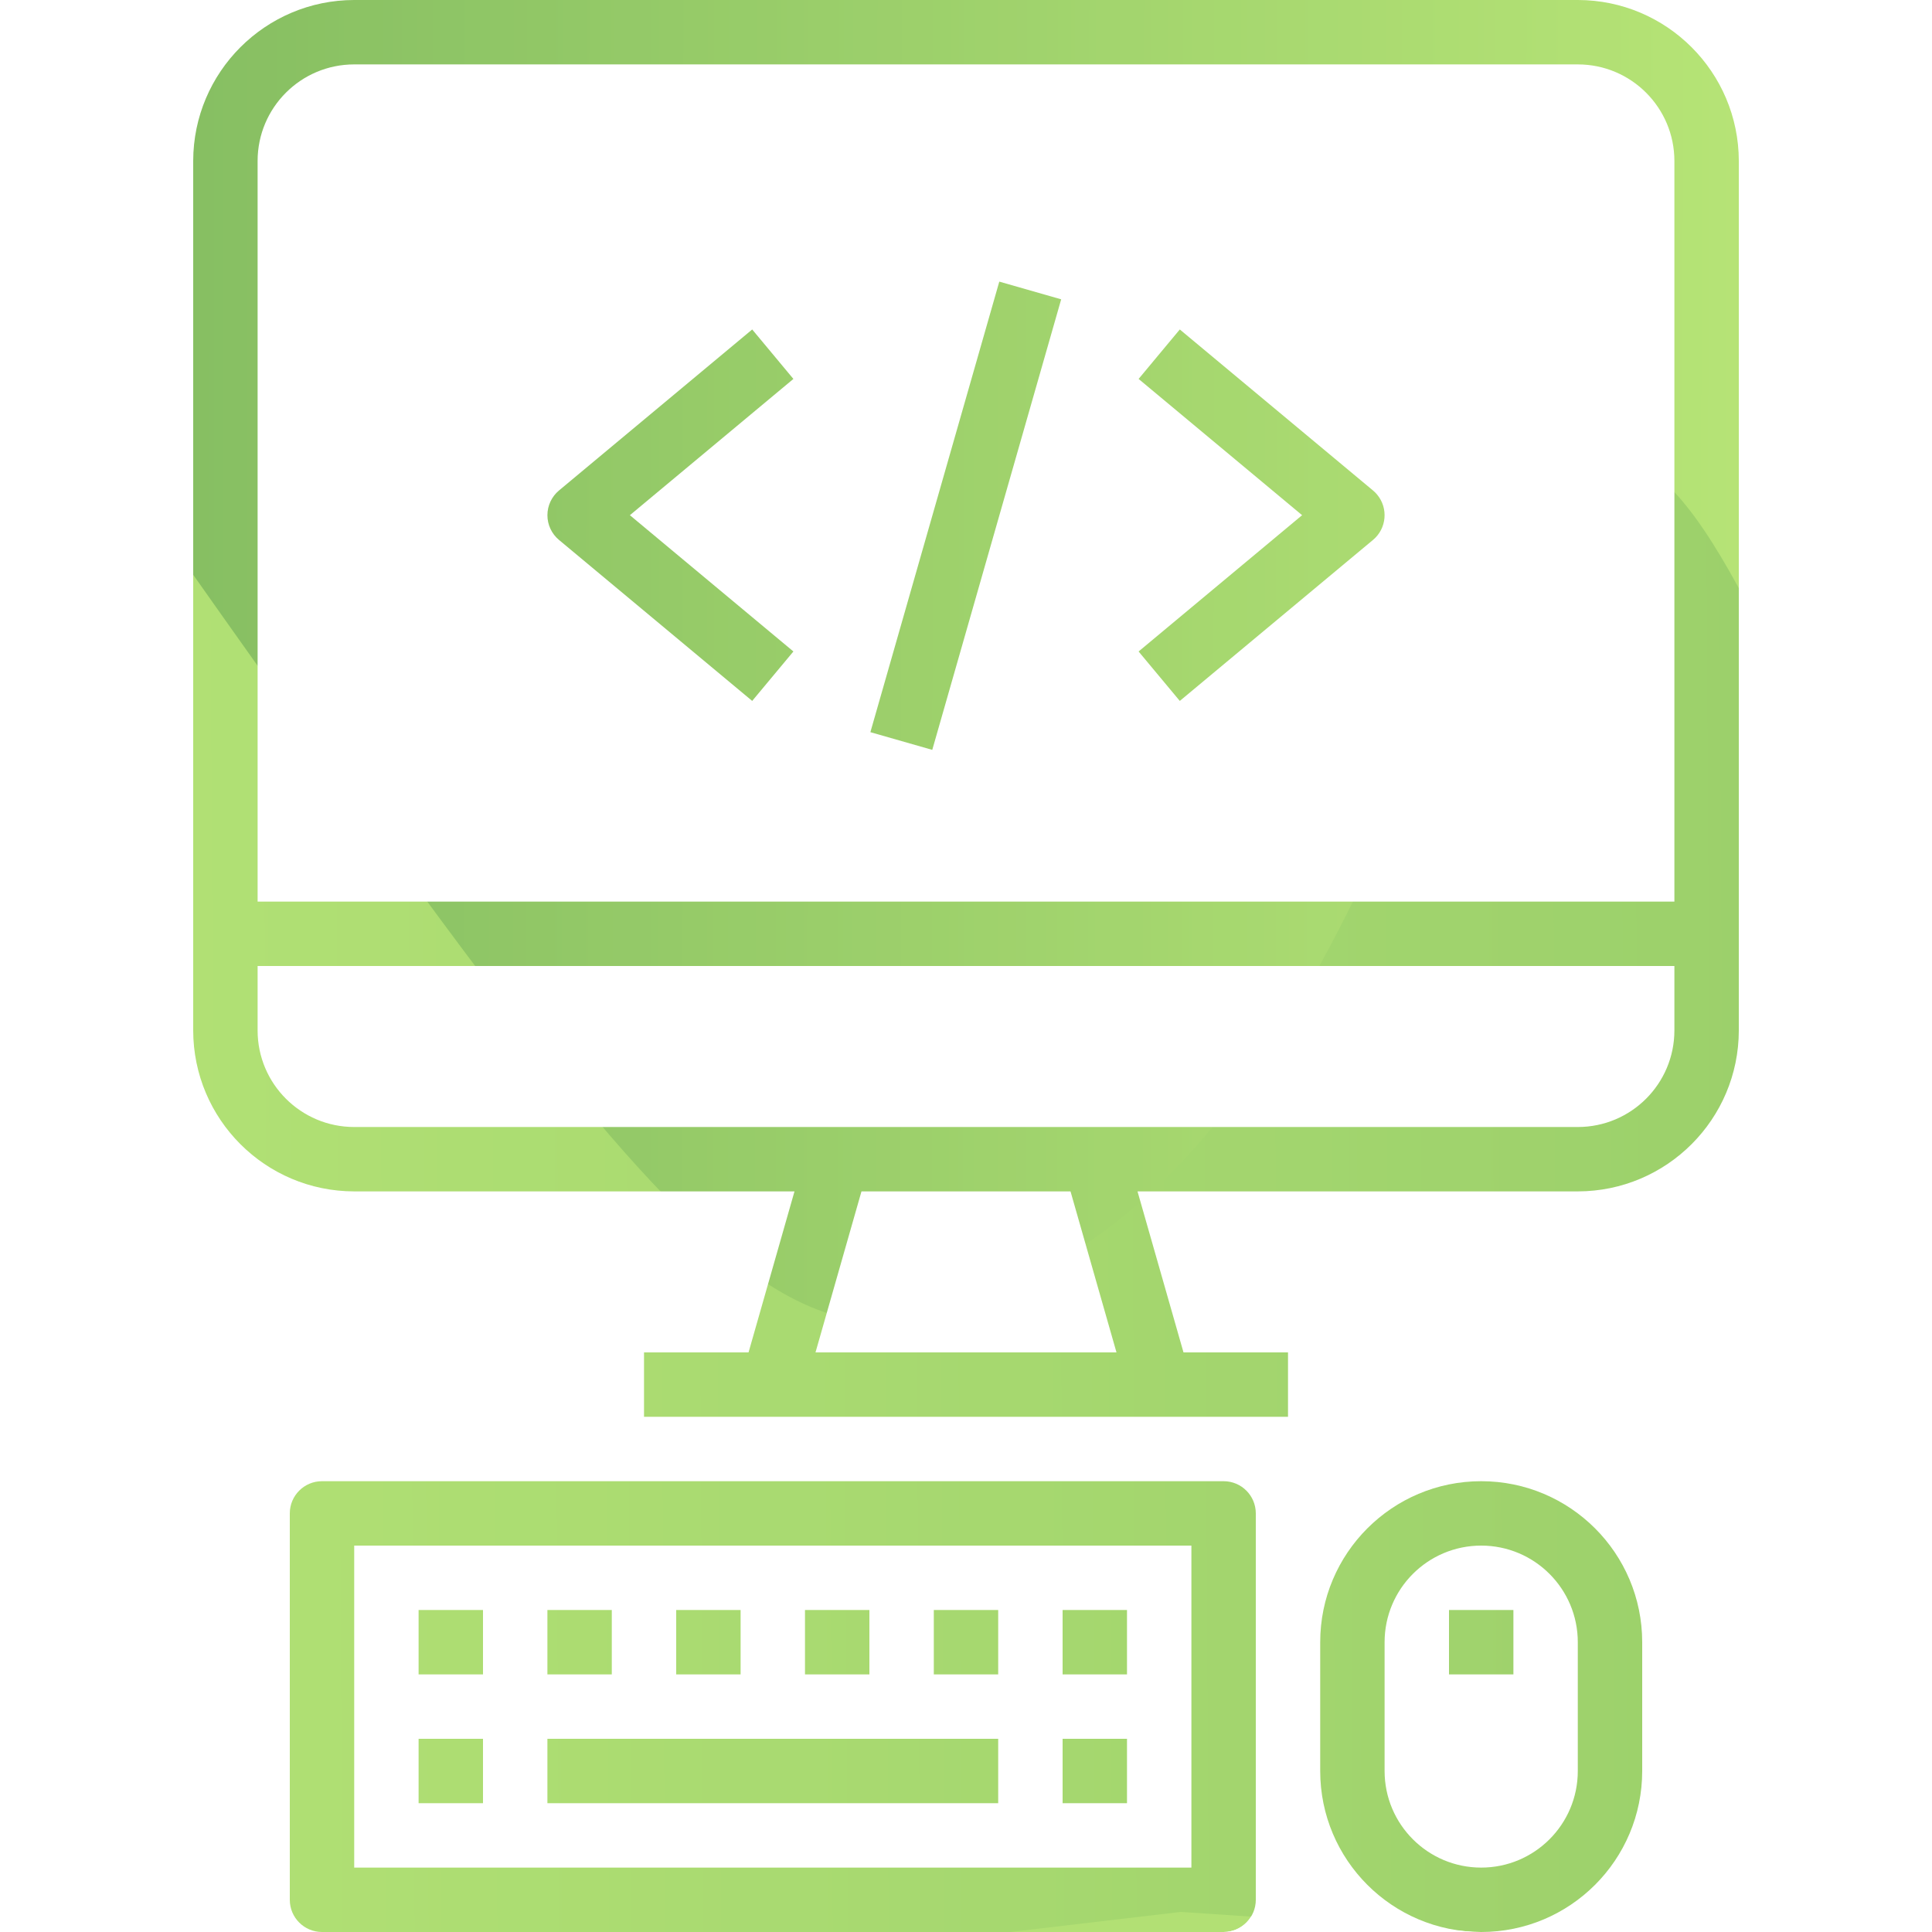
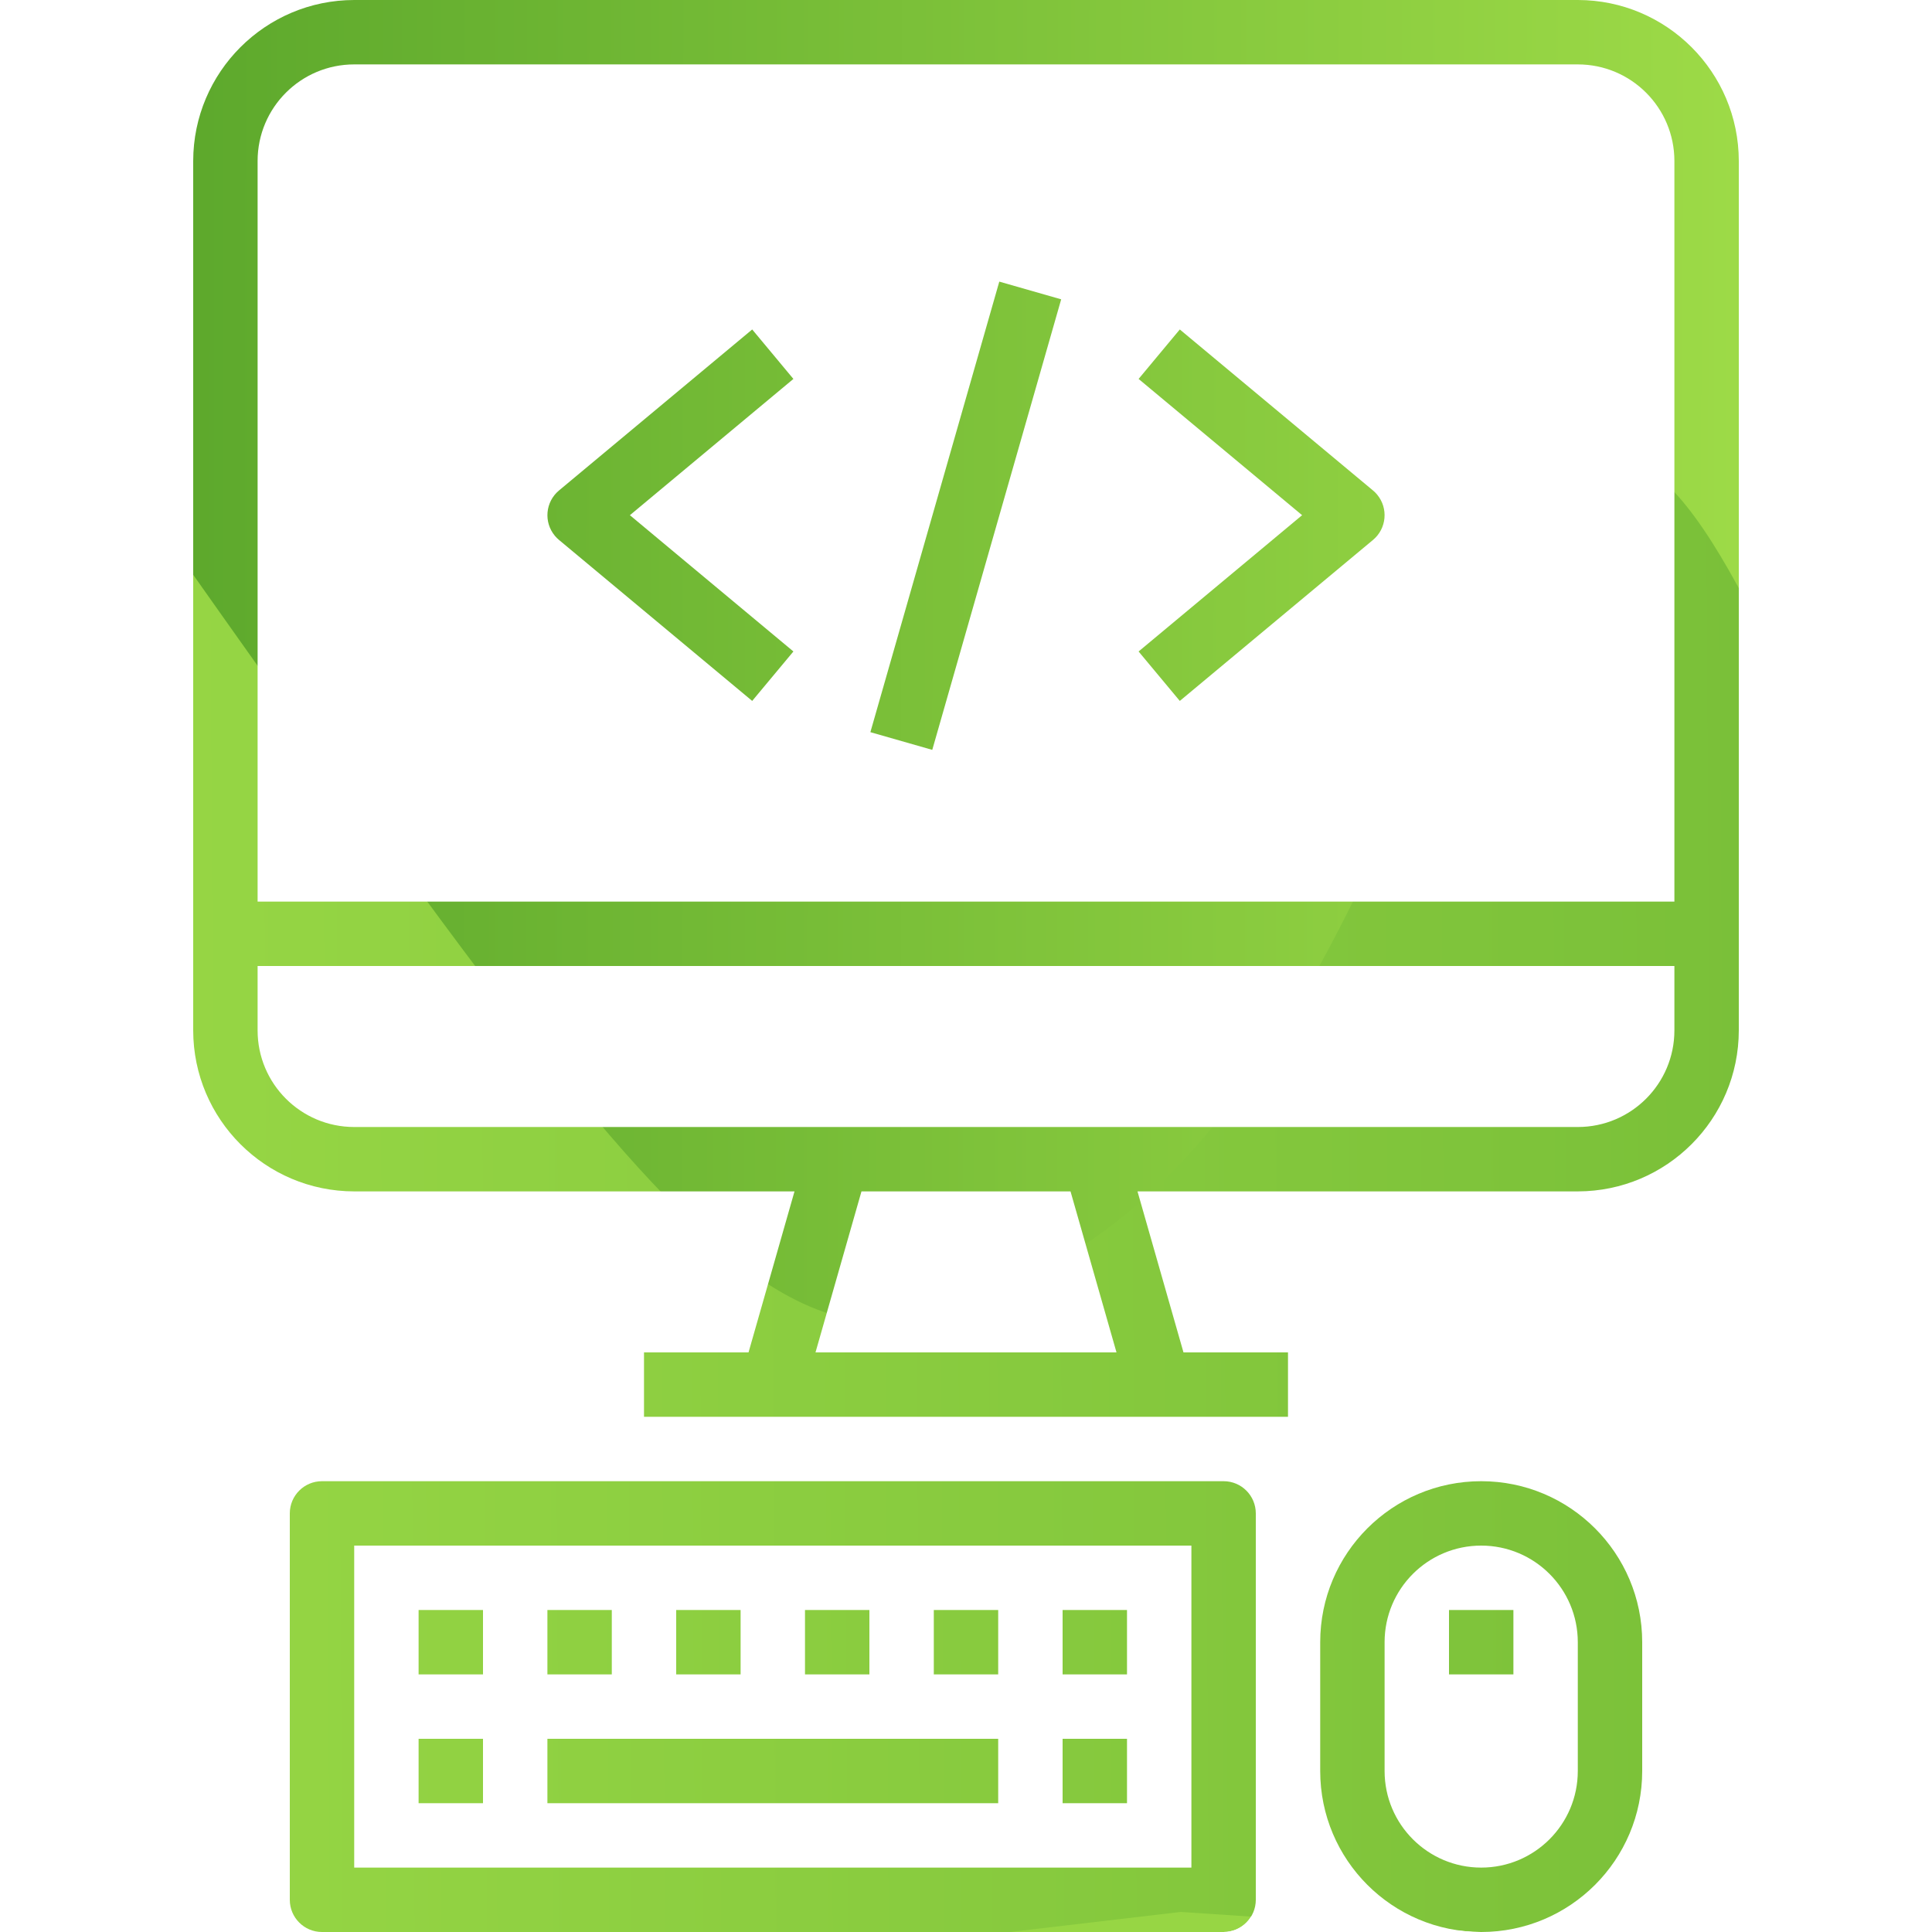
<svg xmlns="http://www.w3.org/2000/svg" width="128" height="128" viewBox="0 0 128 128" fill="none">
-   <mask id="a" maskUnits="userSpaceOnUse" x="12" y="0" width="104" height="128">
-     <path d="M104.533 0H23.467C17.579.007 12.807 4.779 12.8 10.667v57.6c.007 5.888 4.779 10.66 10.667 10.666h29.17L49.593 89.6h-6.925v4.267h42.666V89.6H78.41l-3.047-10.667h29.171c5.888-.007 10.66-4.778 10.667-10.666v-57.6C115.193 4.779 110.421.007 104.533 0zM54.029 89.6l3.046-10.667h13.85L73.97 89.6H54.03zm56.904-21.333a6.4 6.4 0 0 1-6.4 6.4H23.467a6.4 6.4 0 0 1-6.4-6.4V64h93.866v4.267zm0-8.534H17.067V10.667a6.4 6.4 0 0 1 6.4-6.4h81.066a6.4 6.4 0 0 1 6.4 6.4v49.066zm-29.866 38.4H21.333a2.133 2.133 0 0 0-2.133 2.134v25.6c0 1.178.955 2.133 2.133 2.133h59.734a2.133 2.133 0 0 0 2.133-2.133v-25.6a2.133 2.133 0 0 0-2.133-2.134zm-2.134 25.6H23.467V102.4h55.466v21.333z" fill="#97D644" />
-     <path d="M32 115.2h-4.267v4.267H32V115.2zm0-8.533h-4.267v4.266H32v-4.266zm8.533 0h-4.266v4.266h4.266v-4.266zm8.534 0H44.8v4.266h4.267v-4.266zm17.066 0h-4.266v4.266h4.266v-4.266zm-8.533 0h-4.267v4.266H57.6v-4.266zm17.067 8.533H70.4v4.267h4.267V115.2zm0-8.533H70.4v4.266h4.267v-4.266zm-8.534 8.533H36.267v4.267h29.866V115.2zm32-17.067c-5.89 0-10.666 4.776-10.666 10.667v8.533c0 5.891 4.775 10.667 10.666 10.667s10.667-4.776 10.667-10.667V108.8c0-5.891-4.776-10.667-10.667-10.667zm6.4 19.2a6.4 6.4 0 1 1-12.8 0V108.8a6.4 6.4 0 1 1 12.8 0v8.533z" fill="#97D644" />
-     <path d="M100.267 106.667H96v4.266h4.267v-4.266zM66.206 18.658l-8.541 29.85 4.1 1.173 8.541-29.85-4.1-1.173zm-13.641 6.447l-2.73-3.277-12.8 10.667a2.133 2.133 0 0 0 0 3.277l12.8 10.666 2.73-3.276-10.833-9.029 10.833-9.028zm38.672 7.662a2.131 2.131 0 0 0-.272-.272l-12.8-10.667-2.73 3.277 10.833 9.028-10.833 9.029 2.73 3.276 12.8-10.666a2.133 2.133 0 0 0 .272-3.005z" fill="#97D644" />
+   <mask id="mask0" mask-type="alpha" maskUnits="userSpaceOnUse" x="12" y="0" width="104" height="128">
+     <path d="M104.533 0H23.467C17.579 0.007 12.807 4.779 12.8 10.667V68.267C12.807 74.155 17.579 78.926 23.467 78.933H52.638L49.592 89.6H42.667V93.867H85.333V89.6H78.409L75.362 78.933H104.533C110.421 78.926 115.193 74.155 115.2 68.267V10.667C115.193 4.779 110.421 0.007 104.533 0ZM54.029 89.6L57.075 78.933H70.925L73.971 89.6H54.029ZM110.933 68.267C110.933 71.801 108.068 74.667 104.533 74.667H23.467C19.932 74.667 17.067 71.801 17.067 68.267V64H110.933V68.267ZM110.933 59.733H17.067V10.667C17.067 7.132 19.932 4.267 23.467 4.267H104.533C108.068 4.267 110.933 7.132 110.933 10.667V59.733Z" fill="#97D644" />
+     <path d="M81.067 98.133H21.333C20.155 98.133 19.2 99.088 19.2 100.267V125.867C19.2 127.045 20.155 128 21.333 128H81.067C82.245 128 83.2 127.045 83.2 125.867V100.267C83.2 99.088 82.245 98.133 81.067 98.133ZM78.933 123.733H23.467V102.4H78.933V123.733Z" fill="#97D644" />
+     <path d="M32 115.2H27.733V119.467H32V115.2Z" fill="#97D644" />
+     <path d="M32 106.667H27.733V110.933H32V106.667Z" fill="#97D644" />
+     <path d="M40.533 106.667H36.267V110.933H40.533V106.667Z" fill="#97D644" />
+     <path d="M49.067 106.667H44.8V110.933H49.067V106.667Z" fill="#97D644" />
+     <path d="M66.133 106.667H61.867V110.933H66.133V106.667Z" fill="#97D644" />
+     <path d="M57.6 106.667H53.333V110.933H57.6V106.667Z" fill="#97D644" />
+     <path d="M74.667 115.2H70.4V119.467H74.667V115.2Z" fill="#97D644" />
+     <path d="M74.667 106.667H70.4V110.933H74.667V106.667Z" fill="#97D644" />
+     <path d="M66.133 115.2H36.267V119.467H66.133V115.2Z" fill="#97D644" />
+     <path d="M98.133 98.133C92.242 98.133 87.467 102.909 87.467 108.8V117.333C87.467 123.224 92.242 128 98.133 128C104.024 128 108.8 123.224 108.8 117.333V108.8C108.8 102.909 104.024 98.133 98.133 98.133ZM104.533 117.333C104.533 120.868 101.668 123.733 98.133 123.733C94.599 123.733 91.733 120.868 91.733 117.333V108.8C91.733 105.265 94.599 102.4 98.133 102.4C101.668 102.4 104.533 105.265 104.533 108.8V117.333Z" fill="#97D644" />
+     <path d="M100.267 106.667H96V110.933H100.267V106.667Z" fill="#97D644" />
+     <path d="M66.206 18.658L57.665 48.508L61.765 49.681L70.306 19.831L66.206 18.658Z" fill="#97D644" />
+     <path d="M52.565 25.105L49.835 21.828L37.035 32.495C36.13 33.25 36.008 34.595 36.763 35.5C36.845 35.598 36.936 35.69 37.035 35.772L49.835 46.438L52.565 43.162L41.732 34.133L52.565 25.105Z" fill="#97D644" />
+     <path d="M91.237 32.767C91.155 32.668 91.064 32.577 90.965 32.495L78.165 21.828L75.435 25.105L86.268 34.133L75.435 43.162L78.165 46.438L90.965 35.772C91.87 35.017 91.992 33.672 91.237 32.767Z" fill="#97D644" />
  </mask>
-   <g mask="url(#a)">
-     <path d="M104.533 0H23.467C17.579.007 12.807 4.779 12.8 10.667v57.6c.007 5.888 4.779 10.66 10.667 10.666h29.17L49.593 89.6h-6.925v4.267h42.666V89.6H78.41l-3.047-10.667h29.171c5.888-.007 10.66-4.778 10.667-10.666v-57.6C115.193 4.779 110.421.007 104.533 0zM54.029 89.6l3.046-10.667h13.85L73.97 89.6H54.03zm56.904-21.333a6.4 6.4 0 0 1-6.4 6.4H23.467a6.4 6.4 0 0 1-6.4-6.4V64h93.866v4.267zm0-8.534H17.067V10.667a6.4 6.4 0 0 1 6.4-6.4h81.066a6.4 6.4 0 0 1 6.4 6.4v49.066zm-29.866 38.4H21.333a2.133 2.133 0 0 0-2.133 2.134v25.6c0 1.178.955 2.133 2.133 2.133h59.734a2.133 2.133 0 0 0 2.133-2.133v-25.6a2.133 2.133 0 0 0-2.133-2.134zm-2.134 25.6H23.467V102.4h55.466v21.333z" fill="#97D644" />
-     <path d="M32 115.2h-4.267v4.267H32V115.2zm0-8.533h-4.267v4.266H32v-4.266zm8.533 0h-4.266v4.266h4.266v-4.266zm8.534 0H44.8v4.266h4.267v-4.266zm17.066 0h-4.266v4.266h4.266v-4.266zm-8.533 0h-4.267v4.266H57.6v-4.266zm17.067 8.533H70.4v4.267h4.267V115.2zm0-8.533H70.4v4.266h4.267v-4.266zm-8.534 8.533H36.267v4.267h29.866V115.2zm32-17.067c-5.89 0-10.666 4.776-10.666 10.667v8.533c0 5.891 4.775 10.667 10.666 10.667s10.667-4.776 10.667-10.667V108.8c0-5.891-4.776-10.667-10.667-10.667zm6.4 19.2a6.4 6.4 0 1 1-12.8 0V108.8a6.4 6.4 0 1 1 12.8 0v8.533z" fill="#97D644" />
-     <path d="M100.267 106.667H96v4.266h4.267v-4.266zM66.206 18.658l-8.541 29.85 4.1 1.173 8.541-29.85-4.1-1.173zm-13.641 6.447l-2.73-3.277-12.8 10.667a2.133 2.133 0 0 0 0 3.277l12.8 10.666 2.73-3.276-10.833-9.029 10.833-9.028zm38.672 7.662a2.131 2.131 0 0 0-.272-.272l-12.8-10.667-2.73 3.277 10.833 9.028-10.833 9.029 2.73 3.276 12.8-10.666a2.133 2.133 0 0 0 .272-3.005z" fill="#97D644" />
+   <g mask="url(#mask0)">
+     <path d="M104.533 0H23.467C17.579 0.007 12.807 4.779 12.8 10.667V68.267C12.807 74.155 17.579 78.926 23.467 78.933H52.638L49.592 89.6H42.667V93.867H85.333V89.6H78.409L75.362 78.933H104.533C110.421 78.926 115.193 74.155 115.2 68.267V10.667C115.193 4.779 110.421 0.007 104.533 0ZM54.029 89.6L57.075 78.933H70.925L73.971 89.6H54.029ZM110.933 68.267C110.933 71.801 108.068 74.667 104.533 74.667H23.467C19.932 74.667 17.067 71.801 17.067 68.267V64H110.933V68.267ZM110.933 59.733H17.067V10.667C17.067 7.132 19.932 4.267 23.467 4.267H104.533C108.068 4.267 110.933 7.132 110.933 10.667V59.733Z" fill="#97D644" />
+     <path d="M81.067 98.133H21.333C20.155 98.133 19.2 99.088 19.2 100.267V125.867C19.2 127.045 20.155 128 21.333 128H81.067C82.245 128 83.2 127.045 83.2 125.867V100.267C83.2 99.088 82.245 98.133 81.067 98.133ZM78.933 123.733H23.467V102.4H78.933V123.733Z" fill="#97D644" />
+     <path d="M32 115.2H27.733V119.467H32V115.2Z" fill="#97D644" />
+     <path d="M32 106.667H27.733V110.933H32V106.667Z" fill="#97D644" />
+     <path d="M40.533 106.667H36.267V110.933H40.533V106.667Z" fill="#97D644" />
+     <path d="M49.067 106.667H44.8V110.933H49.067V106.667Z" fill="#97D644" />
+     <path d="M66.133 106.667H61.867V110.933H66.133V106.667Z" fill="#97D644" />
+     <path d="M57.6 106.667H53.333V110.933H57.6V106.667Z" fill="#97D644" />
+     <path d="M74.667 115.2H70.4V119.467H74.667V115.2Z" fill="#97D644" />
+     <path d="M74.667 106.667H70.4V110.933H74.667V106.667Z" fill="#97D644" />
+     <path d="M66.133 115.2H36.267V119.467H66.133V115.2Z" fill="#97D644" />
+     <path d="M98.133 98.133C92.242 98.133 87.467 102.909 87.467 108.8V117.333C87.467 123.224 92.242 128 98.133 128C104.024 128 108.8 123.224 108.8 117.333V108.8C108.8 102.909 104.024 98.133 98.133 98.133ZM104.533 117.333C104.533 120.868 101.668 123.733 98.133 123.733C94.599 123.733 91.733 120.868 91.733 117.333V108.8C91.733 105.265 94.599 102.4 98.133 102.4C101.668 102.4 104.533 105.265 104.533 108.8V117.333Z" fill="#97D644" />
+     <path d="M100.267 106.667H96V110.933H100.267V106.667Z" fill="#97D644" />
+     <path d="M66.206 18.658L57.665 48.508L61.765 49.681L70.306 19.831L66.206 18.658Z" fill="#97D644" />
+     <path d="M52.565 25.105L49.835 21.828L37.035 32.495C36.13 33.25 36.008 34.595 36.763 35.5C36.845 35.598 36.936 35.69 37.035 35.772L49.835 46.438L52.565 43.162L41.732 34.133L52.565 25.105Z" fill="#97D644" />
+     <path d="M91.237 32.767C91.155 32.668 91.064 32.577 90.965 32.495L78.165 21.828L75.435 25.105L86.268 34.133L75.435 43.162L78.165 46.438L90.965 35.772C91.87 35.017 91.992 33.672 91.237 32.767Z" fill="#97D644" />
    <rect x="-26.215" y="-14" width="172.792" height="140.597" rx="25" fill="url(#paint0_linear)" />
-     <path fill-rule="evenodd" clip-rule="evenodd" d="M-63.398 75.236S-42.038-39.61 7.519 30.604C47.73 87.576 52.507 94.379 70.996 83.008c21.681-13.335 25.68-52.404 36.468-52.404 10.787 0 26.689 68.402 35.447 56.972 8.758-11.43 15.557-45.772 33.393-45.772 17.837 0 15.24 42.413 15.24 42.413l-7.369 49.53-105.95-7.076L-60.836 143" fill="url(#paint1_linear)" />
+     <path fill-rule="evenodd" clip-rule="evenodd" d="M-63.398 75.236C-63.398 75.236 -42.038 -39.61 7.519 30.604C47.73 87.576 52.507 94.379 70.996 83.008C92.677 69.673 96.677 30.604 107.464 30.604C118.251 30.604 134.153 99.006 142.911 87.576C151.669 76.145 158.468 41.804 176.304 41.804C194.141 41.804 191.544 84.217 191.544 84.217L184.175 133.747L78.224 126.671L-60.835 143" fill="url(#paint1_linear)" />
  </g>
  <defs>
    <linearGradient id="paint0_linear" x1="-26.215" y1="56.298" x2="145.596" y2="56.455" gradientUnits="userSpaceOnUse">
      <stop stop-color="#459622" />
      <stop offset="1" stop-color="#B0E94F" />
    </linearGradient>
    <linearGradient id="paint1_linear" x1="182.461" y1="46.925" x2="-47.096" y2="48.209" gradientUnits="userSpaceOnUse">
      <stop stop-color="#5CA82C" />
      <stop offset="0" stop-color="#68B231" />
      <stop offset="1" stop-color="#A6E24B" />
    </linearGradient>
  </defs>
</svg>
